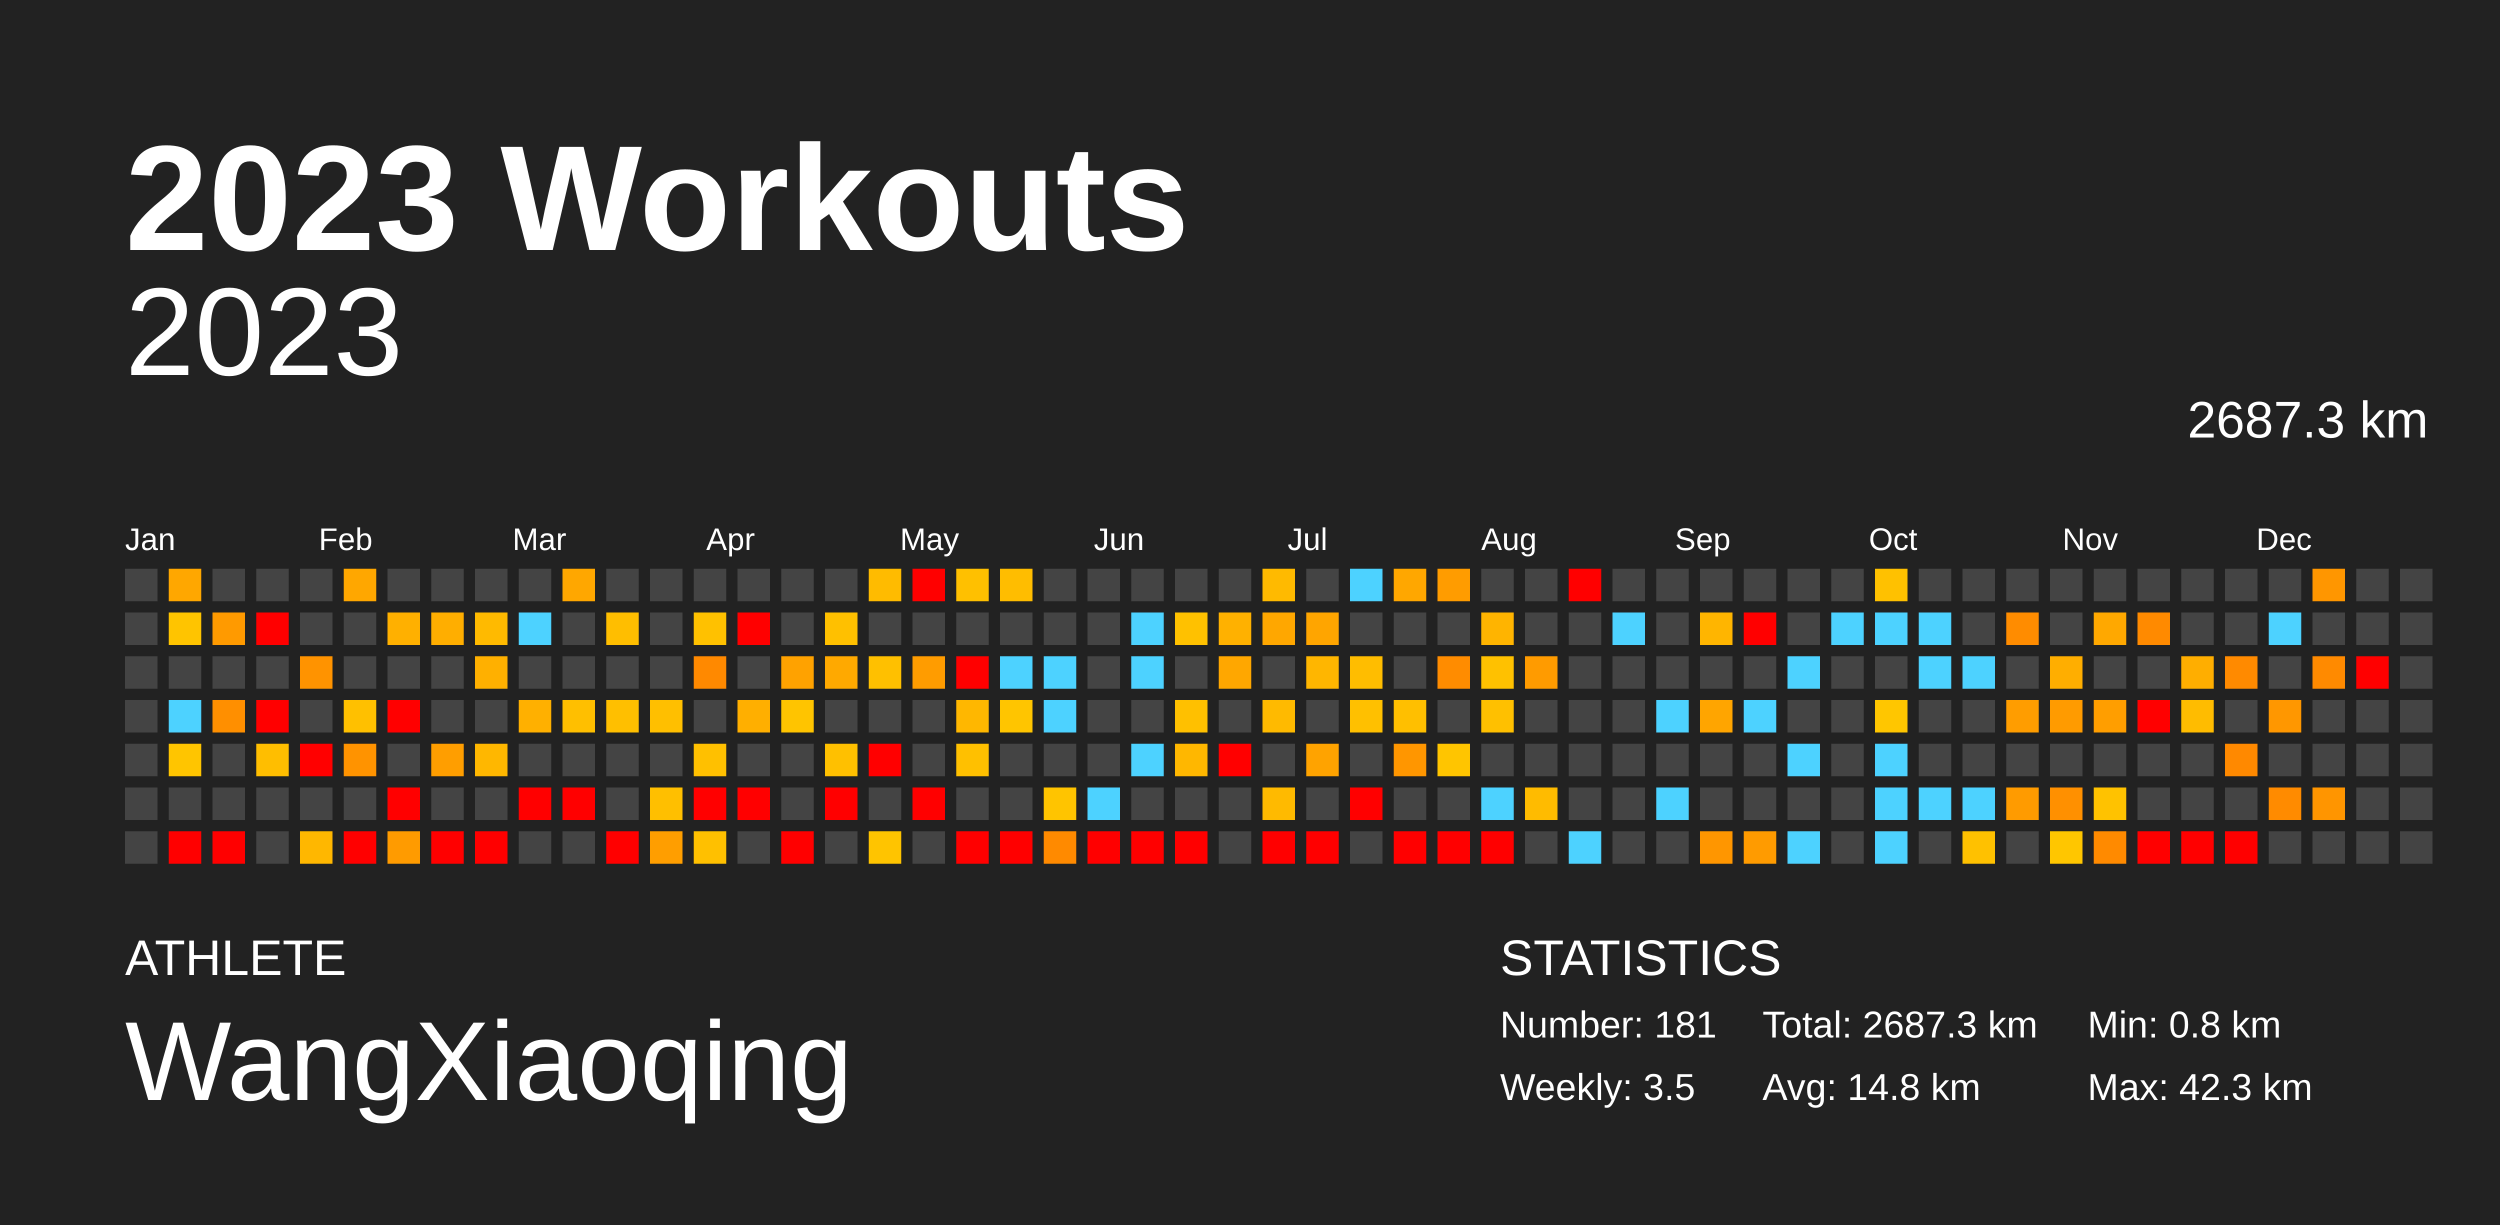
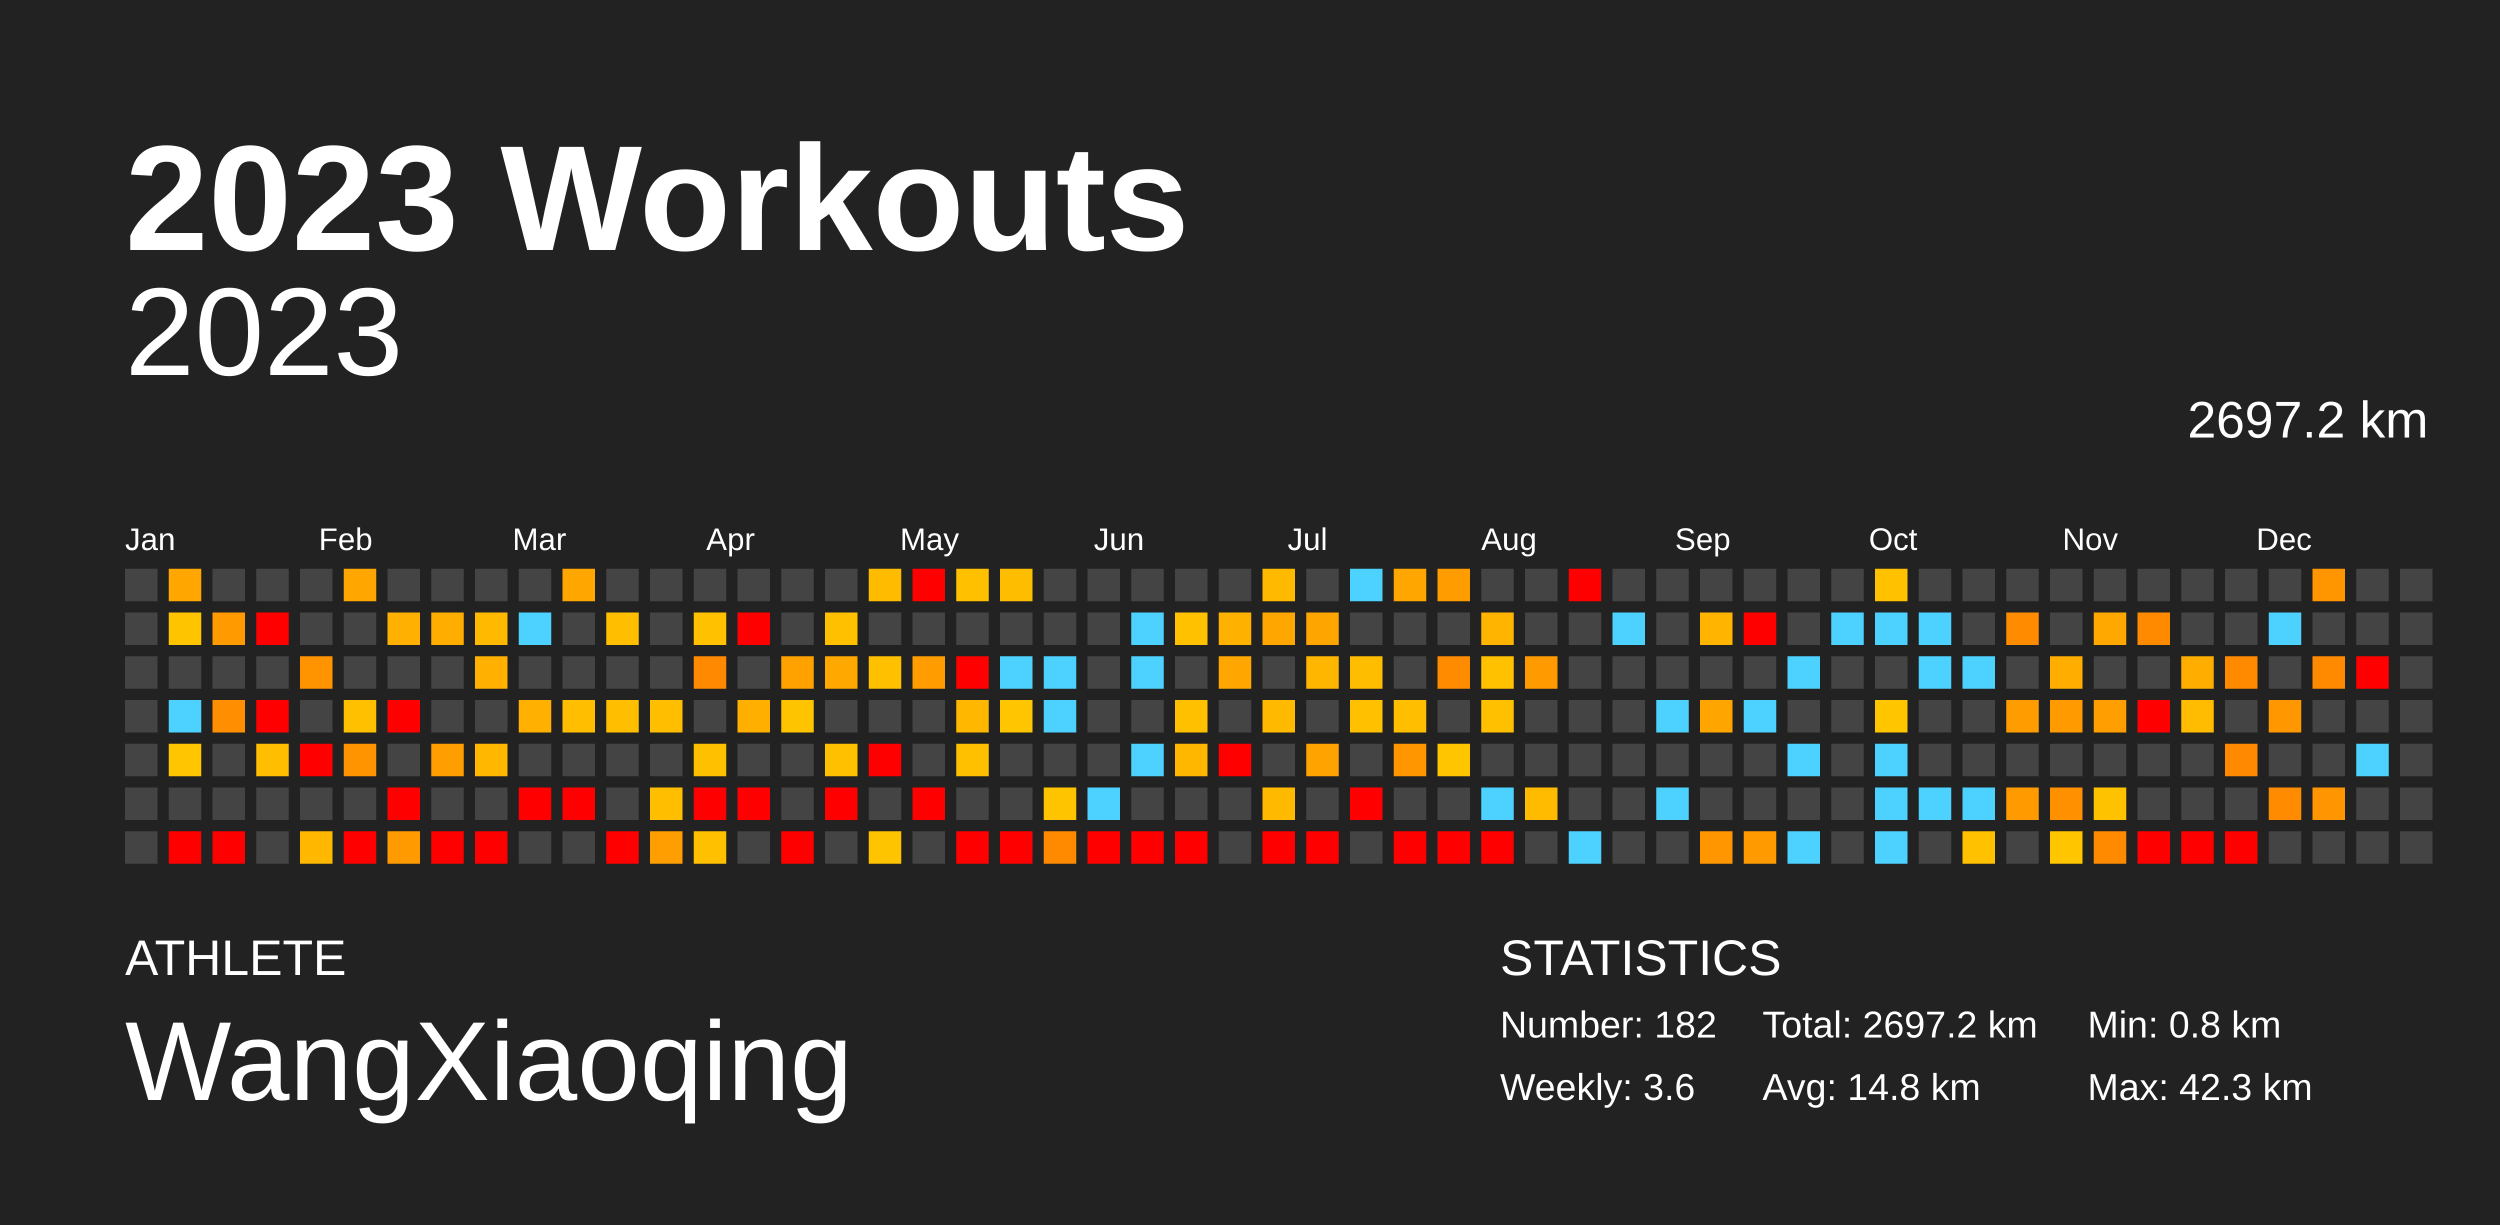
<svg xmlns="http://www.w3.org/2000/svg" baseProfile="full" height="98mm" version="1.1" viewBox="0,0,200,98" width="200mm">
  <defs />
  <rect fill="#222222" height="98" width="200" x="0" y="0" />
  <text fill="#FFFFFF" style="font-size:12px; font-family:Arial; font-weight:bold;" x="10" y="20">2023 Workouts</text>
  <text fill="#FFFFFF" style="font-size:4px; font-family:Arial" x="10" y="78">ATHLETE</text>
  <text fill="#FFFFFF" style="font-size:9px; font-family:Arial" x="10" y="88">WangXiaoqing</text>
  <text fill="#FFFFFF" style="font-size:4px; font-family:Arial" x="120" y="78">STATISTICS</text>
-   <text fill="#FFFFFF" style="font-size:3px; font-family:Arial" x="120" y="83">Number: 181</text>
-   <text fill="#FFFFFF" style="font-size:3px; font-family:Arial" x="120" y="88">Weekly: 3.5</text>
-   <text fill="#FFFFFF" style="font-size:3px; font-family:Arial" x="141" y="83">Total: 2687.3 km</text>
+   <text fill="#FFFFFF" style="font-size:3px; font-family:Arial" x="120" y="83">Number: 182</text>
+   <text fill="#FFFFFF" style="font-size:3px; font-family:Arial" x="120" y="88">Weekly: 3.6</text>
+   <text fill="#FFFFFF" style="font-size:3px; font-family:Arial" x="141" y="83">Total: 2697.2 km</text>
  <text fill="#FFFFFF" style="font-size:3px; font-family:Arial" x="141" y="88">Avg: 14.8 km</text>
  <text fill="#FFFFFF" style="font-size:3px; font-family:Arial" x="167" y="83">Min: 0.8 km</text>
  <text fill="#FFFFFF" style="font-size:3px; font-family:Arial" x="167" y="88">Max: 42.3 km</text>
  <text alignment-baseline="hanging" fill="#FFFFFF" style="font-size:10.0px; font-family:Arial;" x="10" y="30">2023</text>
-   <text alignment-baseline="hanging" fill="#FFFFFF" style="font-size:4.125px; font-family:Arial;" x="175" y="35">2687.3 km</text>
+   <text alignment-baseline="hanging" fill="#FFFFFF" style="font-size:4.125px; font-family:Arial;" x="175" y="35">2697.2 km</text>
  <text fill="#FFFFFF" style="font-size:2.5px; font-family:Arial" x="10.0" y="44">Jan</text>
  <text fill="#FFFFFF" style="font-size:2.5px; font-family:Arial" x="25.5" y="44">Feb</text>
  <text fill="#FFFFFF" style="font-size:2.5px; font-family:Arial" x="41.0" y="44">Mar</text>
  <text fill="#FFFFFF" style="font-size:2.5px; font-family:Arial" x="56.5" y="44">Apr</text>
  <text fill="#FFFFFF" style="font-size:2.5px; font-family:Arial" x="72.0" y="44">May</text>
  <text fill="#FFFFFF" style="font-size:2.5px; font-family:Arial" x="87.5" y="44">Jun</text>
  <text fill="#FFFFFF" style="font-size:2.5px; font-family:Arial" x="103.0" y="44">Jul</text>
  <text fill="#FFFFFF" style="font-size:2.5px; font-family:Arial" x="118.5" y="44">Aug</text>
  <text fill="#FFFFFF" style="font-size:2.5px; font-family:Arial" x="134.0" y="44">Sep</text>
  <text fill="#FFFFFF" style="font-size:2.5px; font-family:Arial" x="149.5" y="44">Oct</text>
  <text fill="#FFFFFF" style="font-size:2.5px; font-family:Arial" x="165.0" y="44">Nov</text>
  <text fill="#FFFFFF" style="font-size:2.5px; font-family:Arial" x="180.5" y="44">Dec</text>
  <rect fill="#444444" height="2.6" width="2.6" x="10.0" y="45.5" />
  <rect fill="#444444" height="2.6" width="2.6" x="10.0" y="49.0" />
  <rect fill="#444444" height="2.6" width="2.6" x="10.0" y="52.5" />
  <rect fill="#444444" height="2.6" width="2.6" x="10.0" y="56.0" />
  <rect fill="#444444" height="2.6" width="2.6" x="10.0" y="59.5" />
  <rect fill="#444444" height="2.6" width="2.6" x="10.0" y="63.0" />
  <rect fill="#444444" height="2.6" width="2.6" x="10.0" y="66.5" />
  <rect fill="#ffa700" height="2.6" width="2.6" x="13.5" y="45.5" />
  <rect fill="#ffc400" height="2.6" width="2.6" x="13.5" y="49.0" />
  <rect fill="#444444" height="2.6" width="2.6" x="13.5" y="52.5" />
  <rect fill="#4dd2ff" height="2.6" width="2.6" x="13.5" y="56.0" />
  <rect fill="#ffc500" height="2.6" width="2.6" x="13.5" y="59.5" />
  <rect fill="#444444" height="2.6" width="2.6" x="13.5" y="63.0" />
  <rect fill="red" height="2.6" width="2.6" x="13.5" y="66.5" />
  <rect fill="#444444" height="2.6" width="2.6" x="17.0" y="45.5" />
  <rect fill="#ff9a00" height="2.6" width="2.6" x="17.0" y="49.0" />
  <rect fill="#444444" height="2.6" width="2.6" x="17.0" y="52.5" />
  <rect fill="#ff8f00" height="2.6" width="2.6" x="17.0" y="56.0" />
  <rect fill="#444444" height="2.6" width="2.6" x="17.0" y="59.5" />
  <rect fill="#444444" height="2.6" width="2.6" x="17.0" y="63.0" />
  <rect fill="red" height="2.6" width="2.6" x="17.0" y="66.5" />
  <rect fill="#444444" height="2.6" width="2.6" x="20.5" y="45.5" />
  <rect fill="red" height="2.6" width="2.6" x="20.5" y="49.0" />
  <rect fill="#444444" height="2.6" width="2.6" x="20.5" y="52.5" />
  <rect fill="red" height="2.6" width="2.6" x="20.5" y="56.0" />
  <rect fill="#ffbe00" height="2.6" width="2.6" x="20.5" y="59.5" />
  <rect fill="#444444" height="2.6" width="2.6" x="20.5" y="63.0" />
  <rect fill="#444444" height="2.6" width="2.6" x="20.5" y="66.5" />
  <rect fill="#444444" height="2.6" width="2.6" x="24.0" y="45.5" />
  <rect fill="#444444" height="2.6" width="2.6" x="24.0" y="49.0" />
  <rect fill="#ff9300" height="2.6" width="2.6" x="24.0" y="52.5" />
  <rect fill="#444444" height="2.6" width="2.6" x="24.0" y="56.0" />
  <rect fill="red" height="2.6" width="2.6" x="24.0" y="59.5" />
  <rect fill="#444444" height="2.6" width="2.6" x="24.0" y="63.0" />
  <rect fill="#ffb700" height="2.6" width="2.6" x="24.0" y="66.5" />
  <rect fill="#ffa700" height="2.6" width="2.6" x="27.5" y="45.5" />
  <rect fill="#444444" height="2.6" width="2.6" x="27.5" y="49.0" />
  <rect fill="#444444" height="2.6" width="2.6" x="27.5" y="52.5" />
  <rect fill="#ffc000" height="2.6" width="2.6" x="27.5" y="56.0" />
  <rect fill="#ff9300" height="2.6" width="2.6" x="27.5" y="59.5" />
  <rect fill="#444444" height="2.6" width="2.6" x="27.5" y="63.0" />
  <rect fill="red" height="2.6" width="2.6" x="27.5" y="66.5" />
  <rect fill="#444444" height="2.6" width="2.6" x="31.0" y="45.5" />
  <rect fill="#ffb000" height="2.6" width="2.6" x="31.0" y="49.0" />
  <rect fill="#444444" height="2.6" width="2.6" x="31.0" y="52.5" />
  <rect fill="red" height="2.6" width="2.6" x="31.0" y="56.0" />
  <rect fill="#444444" height="2.6" width="2.6" x="31.0" y="59.5" />
  <rect fill="red" height="2.6" width="2.6" x="31.0" y="63.0" />
  <rect fill="#ff9b00" height="2.6" width="2.6" x="31.0" y="66.5" />
  <rect fill="#444444" height="2.6" width="2.6" x="34.5" y="45.5" />
  <rect fill="#ffae00" height="2.6" width="2.6" x="34.5" y="49.0" />
  <rect fill="#444444" height="2.6" width="2.6" x="34.5" y="52.5" />
  <rect fill="#444444" height="2.6" width="2.6" x="34.5" y="56.0" />
  <rect fill="#ff9e00" height="2.6" width="2.6" x="34.5" y="59.5" />
  <rect fill="#444444" height="2.6" width="2.6" x="34.5" y="63.0" />
  <rect fill="red" height="2.6" width="2.6" x="34.5" y="66.5" />
  <rect fill="#444444" height="2.6" width="2.6" x="38.0" y="45.5" />
  <rect fill="#ffba00" height="2.6" width="2.6" x="38.0" y="49.0" />
  <rect fill="#ffb000" height="2.6" width="2.6" x="38.0" y="52.5" />
  <rect fill="#444444" height="2.6" width="2.6" x="38.0" y="56.0" />
  <rect fill="#ffb700" height="2.6" width="2.6" x="38.0" y="59.5" />
  <rect fill="#444444" height="2.6" width="2.6" x="38.0" y="63.0" />
  <rect fill="red" height="2.6" width="2.6" x="38.0" y="66.5" />
  <rect fill="#444444" height="2.6" width="2.6" x="41.5" y="45.5" />
  <rect fill="#4dd2ff" height="2.6" width="2.6" x="41.5" y="49.0" />
  <rect fill="#444444" height="2.6" width="2.6" x="41.5" y="52.5" />
  <rect fill="#ffb000" height="2.6" width="2.6" x="41.5" y="56.0" />
  <rect fill="#444444" height="2.6" width="2.6" x="41.5" y="59.5" />
  <rect fill="red" height="2.6" width="2.6" x="41.5" y="63.0" />
  <rect fill="#444444" height="2.6" width="2.6" x="41.5" y="66.5" />
  <rect fill="#ffa700" height="2.6" width="2.6" x="45.0" y="45.5" />
  <rect fill="#444444" height="2.6" width="2.6" x="45.0" y="49.0" />
  <rect fill="#444444" height="2.6" width="2.6" x="45.0" y="52.5" />
  <rect fill="#ffbf00" height="2.6" width="2.6" x="45.0" y="56.0" />
  <rect fill="#444444" height="2.6" width="2.6" x="45.0" y="59.5" />
  <rect fill="red" height="2.6" width="2.6" x="45.0" y="63.0" />
  <rect fill="#444444" height="2.6" width="2.6" x="45.0" y="66.5" />
  <rect fill="#444444" height="2.6" width="2.6" x="48.5" y="45.5" />
  <rect fill="#ffbe00" height="2.6" width="2.6" x="48.5" y="49.0" />
  <rect fill="#444444" height="2.6" width="2.6" x="48.5" y="52.5" />
  <rect fill="#ffbf00" height="2.6" width="2.6" x="48.5" y="56.0" />
  <rect fill="#444444" height="2.6" width="2.6" x="48.5" y="59.5" />
  <rect fill="#444444" height="2.6" width="2.6" x="48.5" y="63.0" />
  <rect fill="red" height="2.6" width="2.6" x="48.5" y="66.5" />
  <rect fill="#444444" height="2.6" width="2.6" x="52.0" y="45.5" />
  <rect fill="#444444" height="2.6" width="2.6" x="52.0" y="49.0" />
  <rect fill="#444444" height="2.6" width="2.6" x="52.0" y="52.5" />
  <rect fill="#ffbf00" height="2.6" width="2.6" x="52.0" y="56.0" />
  <rect fill="#444444" height="2.6" width="2.6" x="52.0" y="59.5" />
  <rect fill="#ffbf00" height="2.6" width="2.6" x="52.0" y="63.0" />
  <rect fill="#ff9e00" height="2.6" width="2.6" x="52.0" y="66.5" />
  <rect fill="#444444" height="2.6" width="2.6" x="55.5" y="45.5" />
  <rect fill="#ffc100" height="2.6" width="2.6" x="55.5" y="49.0" />
  <rect fill="#ff8900" height="2.6" width="2.6" x="55.5" y="52.5" />
  <rect fill="#444444" height="2.6" width="2.6" x="55.5" y="56.0" />
  <rect fill="#ffc000" height="2.6" width="2.6" x="55.5" y="59.5" />
  <rect fill="red" height="2.6" width="2.6" x="55.5" y="63.0" />
  <rect fill="#ffc000" height="2.6" width="2.6" x="55.5" y="66.5" />
  <rect fill="#444444" height="2.6" width="2.6" x="59.0" y="45.5" />
  <rect fill="red" height="2.6" width="2.6" x="59.0" y="49.0" />
  <rect fill="#444444" height="2.6" width="2.6" x="59.0" y="52.5" />
  <rect fill="#ffaf00" height="2.6" width="2.6" x="59.0" y="56.0" />
  <rect fill="#444444" height="2.6" width="2.6" x="59.0" y="59.5" />
  <rect fill="red" height="2.6" width="2.6" x="59.0" y="63.0" />
  <rect fill="#444444" height="2.6" width="2.6" x="59.0" y="66.5" />
  <rect fill="#444444" height="2.6" width="2.6" x="62.5" y="45.5" />
  <rect fill="#444444" height="2.6" width="2.6" x="62.5" y="49.0" />
  <rect fill="#ffa200" height="2.6" width="2.6" x="62.5" y="52.5" />
  <rect fill="#ffc400" height="2.6" width="2.6" x="62.5" y="56.0" />
  <rect fill="#444444" height="2.6" width="2.6" x="62.5" y="59.5" />
  <rect fill="#444444" height="2.6" width="2.6" x="62.5" y="63.0" />
  <rect fill="red" height="2.6" width="2.6" x="62.5" y="66.5" />
  <rect fill="#444444" height="2.6" width="2.6" x="66.0" y="45.5" />
  <rect fill="#ffc000" height="2.6" width="2.6" x="66.0" y="49.0" />
  <rect fill="#ffa900" height="2.6" width="2.6" x="66.0" y="52.5" />
  <rect fill="#444444" height="2.6" width="2.6" x="66.0" y="56.0" />
  <rect fill="#ffc000" height="2.6" width="2.6" x="66.0" y="59.5" />
  <rect fill="red" height="2.6" width="2.6" x="66.0" y="63.0" />
  <rect fill="#444444" height="2.6" width="2.6" x="66.0" y="66.5" />
  <rect fill="#ffbb00" height="2.6" width="2.6" x="69.5" y="45.5" />
  <rect fill="#444444" height="2.6" width="2.6" x="69.5" y="49.0" />
  <rect fill="#ffc000" height="2.6" width="2.6" x="69.5" y="52.5" />
  <rect fill="#444444" height="2.6" width="2.6" x="69.5" y="56.0" />
  <rect fill="red" height="2.6" width="2.6" x="69.5" y="59.5" />
  <rect fill="#444444" height="2.6" width="2.6" x="69.5" y="63.0" />
  <rect fill="#ffc400" height="2.6" width="2.6" x="69.5" y="66.5" />
  <rect fill="red" height="2.6" width="2.6" x="73.0" y="45.5" />
  <rect fill="#444444" height="2.6" width="2.6" x="73.0" y="49.0" />
  <rect fill="#ff9c00" height="2.6" width="2.6" x="73.0" y="52.5" />
  <rect fill="#444444" height="2.6" width="2.6" x="73.0" y="56.0" />
  <rect fill="#444444" height="2.6" width="2.6" x="73.0" y="59.5" />
  <rect fill="red" height="2.6" width="2.6" x="73.0" y="63.0" />
  <rect fill="#444444" height="2.6" width="2.6" x="73.0" y="66.5" />
  <rect fill="#ffc000" height="2.6" width="2.6" x="76.5" y="45.5" />
  <rect fill="#444444" height="2.6" width="2.6" x="76.5" y="49.0" />
  <rect fill="red" height="2.6" width="2.6" x="76.5" y="52.5" />
  <rect fill="#ffb700" height="2.6" width="2.6" x="76.5" y="56.0" />
  <rect fill="#ffc000" height="2.6" width="2.6" x="76.5" y="59.5" />
  <rect fill="#444444" height="2.6" width="2.6" x="76.5" y="63.0" />
  <rect fill="red" height="2.6" width="2.6" x="76.5" y="66.5" />
  <rect fill="#ffbd00" height="2.6" width="2.6" x="80.0" y="45.5" />
  <rect fill="#444444" height="2.6" width="2.6" x="80.0" y="49.0" />
  <rect fill="#4dd2ff" height="2.6" width="2.6" x="80.0" y="52.5" />
  <rect fill="#ffc500" height="2.6" width="2.6" x="80.0" y="56.0" />
  <rect fill="#444444" height="2.6" width="2.6" x="80.0" y="59.5" />
  <rect fill="#444444" height="2.6" width="2.6" x="80.0" y="63.0" />
  <rect fill="red" height="2.6" width="2.6" x="80.0" y="66.5" />
  <rect fill="#444444" height="2.6" width="2.6" x="83.5" y="45.5" />
  <rect fill="#444444" height="2.6" width="2.6" x="83.5" y="49.0" />
  <rect fill="#4dd2ff" height="2.6" width="2.6" x="83.5" y="52.5" />
  <rect fill="#4dd2ff" height="2.6" width="2.6" x="83.5" y="56.0" />
  <rect fill="#444444" height="2.6" width="2.6" x="83.5" y="59.5" />
  <rect fill="#ffc400" height="2.6" width="2.6" x="83.5" y="63.0" />
  <rect fill="#ff8a00" height="2.6" width="2.6" x="83.5" y="66.5" />
  <rect fill="#444444" height="2.6" width="2.6" x="87.0" y="45.5" />
  <rect fill="#444444" height="2.6" width="2.6" x="87.0" y="49.0" />
  <rect fill="#444444" height="2.6" width="2.6" x="87.0" y="52.5" />
  <rect fill="#444444" height="2.6" width="2.6" x="87.0" y="56.0" />
  <rect fill="#444444" height="2.6" width="2.6" x="87.0" y="59.5" />
  <rect fill="#4dd2ff" height="2.6" width="2.6" x="87.0" y="63.0" />
  <rect fill="red" height="2.6" width="2.6" x="87.0" y="66.5" />
  <rect fill="#444444" height="2.6" width="2.6" x="90.5" y="45.5" />
  <rect fill="#4dd2ff" height="2.6" width="2.6" x="90.5" y="49.0" />
  <rect fill="#4dd2ff" height="2.6" width="2.6" x="90.5" y="52.5" />
  <rect fill="#444444" height="2.6" width="2.6" x="90.5" y="56.0" />
  <rect fill="#4dd2ff" height="2.6" width="2.6" x="90.5" y="59.5" />
  <rect fill="#444444" height="2.6" width="2.6" x="90.5" y="63.0" />
  <rect fill="red" height="2.6" width="2.6" x="90.5" y="66.5" />
  <rect fill="#444444" height="2.6" width="2.6" x="94.0" y="45.5" />
  <rect fill="#ffc100" height="2.6" width="2.6" x="94.0" y="49.0" />
  <rect fill="#444444" height="2.6" width="2.6" x="94.0" y="52.5" />
  <rect fill="#ffc000" height="2.6" width="2.6" x="94.0" y="56.0" />
  <rect fill="#ffb700" height="2.6" width="2.6" x="94.0" y="59.5" />
  <rect fill="#444444" height="2.6" width="2.6" x="94.0" y="63.0" />
  <rect fill="red" height="2.6" width="2.6" x="94.0" y="66.5" />
  <rect fill="#444444" height="2.6" width="2.6" x="97.5" y="45.5" />
  <rect fill="#ffb100" height="2.6" width="2.6" x="97.5" y="49.0" />
  <rect fill="#ffa700" height="2.6" width="2.6" x="97.5" y="52.5" />
  <rect fill="#444444" height="2.6" width="2.6" x="97.5" y="56.0" />
  <rect fill="red" height="2.6" width="2.6" x="97.5" y="59.5" />
  <rect fill="#444444" height="2.6" width="2.6" x="97.5" y="63.0" />
  <rect fill="#444444" height="2.6" width="2.6" x="97.5" y="66.5" />
  <rect fill="#ffba00" height="2.6" width="2.6" x="101.0" y="45.5" />
  <rect fill="#ffa700" height="2.6" width="2.6" x="101.0" y="49.0" />
  <rect fill="#444444" height="2.6" width="2.6" x="101.0" y="52.5" />
  <rect fill="#ffba00" height="2.6" width="2.6" x="101.0" y="56.0" />
  <rect fill="#444444" height="2.6" width="2.6" x="101.0" y="59.5" />
  <rect fill="#ffba00" height="2.6" width="2.6" x="101.0" y="63.0" />
  <rect fill="red" height="2.6" width="2.6" x="101.0" y="66.5" />
  <rect fill="#444444" height="2.6" width="2.6" x="104.5" y="45.5" />
  <rect fill="#ffa500" height="2.6" width="2.6" x="104.5" y="49.0" />
  <rect fill="#ffb600" height="2.6" width="2.6" x="104.5" y="52.5" />
  <rect fill="#444444" height="2.6" width="2.6" x="104.5" y="56.0" />
  <rect fill="#ffa300" height="2.6" width="2.6" x="104.5" y="59.5" />
  <rect fill="#444444" height="2.6" width="2.6" x="104.5" y="63.0" />
  <rect fill="red" height="2.6" width="2.6" x="104.5" y="66.5" />
  <rect fill="#4dd2ff" height="2.6" width="2.6" x="108.0" y="45.5" />
  <rect fill="#444444" height="2.6" width="2.6" x="108.0" y="49.0" />
  <rect fill="#ffbd00" height="2.6" width="2.6" x="108.0" y="52.5" />
  <rect fill="#ffc000" height="2.6" width="2.6" x="108.0" y="56.0" />
  <rect fill="#444444" height="2.6" width="2.6" x="108.0" y="59.5" />
  <rect fill="red" height="2.6" width="2.6" x="108.0" y="63.0" />
  <rect fill="#444444" height="2.6" width="2.6" x="108.0" y="66.5" />
  <rect fill="#ffa700" height="2.6" width="2.6" x="111.5" y="45.5" />
  <rect fill="#444444" height="2.6" width="2.6" x="111.5" y="49.0" />
  <rect fill="#444444" height="2.6" width="2.6" x="111.5" y="52.5" />
  <rect fill="#ffbf00" height="2.6" width="2.6" x="111.5" y="56.0" />
  <rect fill="#ff9600" height="2.6" width="2.6" x="111.5" y="59.5" />
  <rect fill="#444444" height="2.6" width="2.6" x="111.5" y="63.0" />
  <rect fill="red" height="2.6" width="2.6" x="111.5" y="66.5" />
  <rect fill="#ff9c00" height="2.6" width="2.6" x="115.0" y="45.5" />
  <rect fill="#444444" height="2.6" width="2.6" x="115.0" y="49.0" />
  <rect fill="#ff8c00" height="2.6" width="2.6" x="115.0" y="52.5" />
  <rect fill="#444444" height="2.6" width="2.6" x="115.0" y="56.0" />
  <rect fill="#ffc500" height="2.6" width="2.6" x="115.0" y="59.5" />
  <rect fill="#444444" height="2.6" width="2.6" x="115.0" y="63.0" />
  <rect fill="red" height="2.6" width="2.6" x="115.0" y="66.5" />
  <rect fill="#444444" height="2.6" width="2.6" x="118.5" y="45.5" />
  <rect fill="#ffb400" height="2.6" width="2.6" x="118.5" y="49.0" />
  <rect fill="#ffc100" height="2.6" width="2.6" x="118.5" y="52.5" />
  <rect fill="#ffc000" height="2.6" width="2.6" x="118.5" y="56.0" />
  <rect fill="#444444" height="2.6" width="2.6" x="118.5" y="59.5" />
  <rect fill="#4dd2ff" height="2.6" width="2.6" x="118.5" y="63.0" />
  <rect fill="red" height="2.6" width="2.6" x="118.5" y="66.5" />
  <rect fill="#444444" height="2.6" width="2.6" x="122.0" y="45.5" />
  <rect fill="#444444" height="2.6" width="2.6" x="122.0" y="49.0" />
  <rect fill="#ff9b00" height="2.6" width="2.6" x="122.0" y="52.5" />
  <rect fill="#444444" height="2.6" width="2.6" x="122.0" y="56.0" />
  <rect fill="#444444" height="2.6" width="2.6" x="122.0" y="59.5" />
  <rect fill="#ffbb00" height="2.6" width="2.6" x="122.0" y="63.0" />
  <rect fill="#444444" height="2.6" width="2.6" x="122.0" y="66.5" />
  <rect fill="red" height="2.6" width="2.6" x="125.5" y="45.5" />
  <rect fill="#444444" height="2.6" width="2.6" x="125.5" y="49.0" />
  <rect fill="#444444" height="2.6" width="2.6" x="125.5" y="52.5" />
  <rect fill="#444444" height="2.6" width="2.6" x="125.5" y="56.0" />
  <rect fill="#444444" height="2.6" width="2.6" x="125.5" y="59.5" />
  <rect fill="#444444" height="2.6" width="2.6" x="125.5" y="63.0" />
  <rect fill="#4dd2ff" height="2.6" width="2.6" x="125.5" y="66.5" />
  <rect fill="#444444" height="2.6" width="2.6" x="129.0" y="45.5" />
  <rect fill="#4dd2ff" height="2.6" width="2.6" x="129.0" y="49.0" />
  <rect fill="#444444" height="2.6" width="2.6" x="129.0" y="52.5" />
  <rect fill="#444444" height="2.6" width="2.6" x="129.0" y="56.0" />
  <rect fill="#444444" height="2.6" width="2.6" x="129.0" y="59.5" />
  <rect fill="#444444" height="2.6" width="2.6" x="129.0" y="63.0" />
  <rect fill="#444444" height="2.6" width="2.6" x="129.0" y="66.5" />
  <rect fill="#444444" height="2.6" width="2.6" x="132.5" y="45.5" />
  <rect fill="#444444" height="2.6" width="2.6" x="132.5" y="49.0" />
  <rect fill="#444444" height="2.6" width="2.6" x="132.5" y="52.5" />
  <rect fill="#4dd2ff" height="2.6" width="2.6" x="132.5" y="56.0" />
  <rect fill="#444444" height="2.6" width="2.6" x="132.5" y="59.5" />
  <rect fill="#4dd2ff" height="2.6" width="2.6" x="132.5" y="63.0" />
  <rect fill="#444444" height="2.6" width="2.6" x="132.5" y="66.5" />
  <rect fill="#444444" height="2.6" width="2.6" x="136.0" y="45.5" />
  <rect fill="#ffb500" height="2.6" width="2.6" x="136.0" y="49.0" />
  <rect fill="#444444" height="2.6" width="2.6" x="136.0" y="52.5" />
  <rect fill="#ffa500" height="2.6" width="2.6" x="136.0" y="56.0" />
  <rect fill="#444444" height="2.6" width="2.6" x="136.0" y="59.5" />
  <rect fill="#444444" height="2.6" width="2.6" x="136.0" y="63.0" />
  <rect fill="#ff9600" height="2.6" width="2.6" x="136.0" y="66.5" />
  <rect fill="#444444" height="2.6" width="2.6" x="139.5" y="45.5" />
  <rect fill="red" height="2.6" width="2.6" x="139.5" y="49.0" />
  <rect fill="#444444" height="2.6" width="2.6" x="139.5" y="52.5" />
  <rect fill="#4dd2ff" height="2.6" width="2.6" x="139.5" y="56.0" />
  <rect fill="#444444" height="2.6" width="2.6" x="139.5" y="59.5" />
  <rect fill="#444444" height="2.6" width="2.6" x="139.5" y="63.0" />
  <rect fill="#ff9b00" height="2.6" width="2.6" x="139.5" y="66.5" />
  <rect fill="#444444" height="2.6" width="2.6" x="143.0" y="45.5" />
  <rect fill="#444444" height="2.6" width="2.6" x="143.0" y="49.0" />
  <rect fill="#4dd2ff" height="2.6" width="2.6" x="143.0" y="52.5" />
  <rect fill="#444444" height="2.6" width="2.6" x="143.0" y="56.0" />
  <rect fill="#4dd2ff" height="2.6" width="2.6" x="143.0" y="59.5" />
  <rect fill="#444444" height="2.6" width="2.6" x="143.0" y="63.0" />
  <rect fill="#4dd2ff" height="2.6" width="2.6" x="143.0" y="66.5" />
  <rect fill="#444444" height="2.6" width="2.6" x="146.5" y="45.5" />
  <rect fill="#4dd2ff" height="2.6" width="2.6" x="146.5" y="49.0" />
  <rect fill="#444444" height="2.6" width="2.6" x="146.5" y="52.5" />
  <rect fill="#444444" height="2.6" width="2.6" x="146.5" y="56.0" />
  <rect fill="#444444" height="2.6" width="2.6" x="146.5" y="59.5" />
  <rect fill="#444444" height="2.6" width="2.6" x="146.5" y="63.0" />
  <rect fill="#444444" height="2.6" width="2.6" x="146.5" y="66.5" />
  <rect fill="#ffc100" height="2.6" width="2.6" x="150.0" y="45.5" />
  <rect fill="#4dd2ff" height="2.6" width="2.6" x="150.0" y="49.0" />
  <rect fill="#444444" height="2.6" width="2.6" x="150.0" y="52.5" />
  <rect fill="#ffc600" height="2.6" width="2.6" x="150.0" y="56.0" />
  <rect fill="#4dd2ff" height="2.6" width="2.6" x="150.0" y="59.5" />
  <rect fill="#4dd2ff" height="2.6" width="2.6" x="150.0" y="63.0" />
  <rect fill="#4dd2ff" height="2.6" width="2.6" x="150.0" y="66.5" />
  <rect fill="#444444" height="2.6" width="2.6" x="153.5" y="45.5" />
  <rect fill="#4dd2ff" height="2.6" width="2.6" x="153.5" y="49.0" />
  <rect fill="#4dd2ff" height="2.6" width="2.6" x="153.5" y="52.5" />
  <rect fill="#444444" height="2.6" width="2.6" x="153.5" y="56.0" />
  <rect fill="#444444" height="2.6" width="2.6" x="153.5" y="59.5" />
  <rect fill="#4dd2ff" height="2.6" width="2.6" x="153.5" y="63.0" />
  <rect fill="#444444" height="2.6" width="2.6" x="153.5" y="66.5" />
  <rect fill="#444444" height="2.6" width="2.6" x="157.0" y="45.5" />
  <rect fill="#444444" height="2.6" width="2.6" x="157.0" y="49.0" />
  <rect fill="#4dd2ff" height="2.6" width="2.6" x="157.0" y="52.5" />
  <rect fill="#444444" height="2.6" width="2.6" x="157.0" y="56.0" />
  <rect fill="#444444" height="2.6" width="2.6" x="157.0" y="59.5" />
  <rect fill="#4dd2ff" height="2.6" width="2.6" x="157.0" y="63.0" />
  <rect fill="#ffc100" height="2.6" width="2.6" x="157.0" y="66.5" />
  <rect fill="#444444" height="2.6" width="2.6" x="160.5" y="45.5" />
  <rect fill="#ff8c00" height="2.6" width="2.6" x="160.5" y="49.0" />
  <rect fill="#444444" height="2.6" width="2.6" x="160.5" y="52.5" />
  <rect fill="#ff9d00" height="2.6" width="2.6" x="160.5" y="56.0" />
  <rect fill="#444444" height="2.6" width="2.6" x="160.5" y="59.5" />
  <rect fill="#ff9b00" height="2.6" width="2.6" x="160.5" y="63.0" />
  <rect fill="#444444" height="2.6" width="2.6" x="160.5" y="66.5" />
  <rect fill="#444444" height="2.6" width="2.6" x="164.0" y="45.5" />
  <rect fill="#444444" height="2.6" width="2.6" x="164.0" y="49.0" />
  <rect fill="#ffae00" height="2.6" width="2.6" x="164.0" y="52.5" />
  <rect fill="#ff9b00" height="2.6" width="2.6" x="164.0" y="56.0" />
  <rect fill="#444444" height="2.6" width="2.6" x="164.0" y="59.5" />
  <rect fill="#ff9000" height="2.6" width="2.6" x="164.0" y="63.0" />
  <rect fill="#ffc600" height="2.6" width="2.6" x="164.0" y="66.5" />
  <rect fill="#444444" height="2.6" width="2.6" x="167.5" y="45.5" />
  <rect fill="#ffa800" height="2.6" width="2.6" x="167.5" y="49.0" />
  <rect fill="#444444" height="2.6" width="2.6" x="167.5" y="52.5" />
  <rect fill="#ff9e00" height="2.6" width="2.6" x="167.5" y="56.0" />
  <rect fill="#444444" height="2.6" width="2.6" x="167.5" y="59.5" />
  <rect fill="#ffc200" height="2.6" width="2.6" x="167.5" y="63.0" />
  <rect fill="#ff8a00" height="2.6" width="2.6" x="167.5" y="66.5" />
  <rect fill="#444444" height="2.6" width="2.6" x="171.0" y="45.5" />
  <rect fill="#ff8a00" height="2.6" width="2.6" x="171.0" y="49.0" />
  <rect fill="#444444" height="2.6" width="2.6" x="171.0" y="52.5" />
  <rect fill="red" height="2.6" width="2.6" x="171.0" y="56.0" />
  <rect fill="#444444" height="2.6" width="2.6" x="171.0" y="59.5" />
  <rect fill="#444444" height="2.6" width="2.6" x="171.0" y="63.0" />
  <rect fill="red" height="2.6" width="2.6" x="171.0" y="66.5" />
  <rect fill="#444444" height="2.6" width="2.6" x="174.5" y="45.5" />
  <rect fill="#444444" height="2.6" width="2.6" x="174.5" y="49.0" />
  <rect fill="#ffae00" height="2.6" width="2.6" x="174.5" y="52.5" />
  <rect fill="#ffbc00" height="2.6" width="2.6" x="174.5" y="56.0" />
  <rect fill="#444444" height="2.6" width="2.6" x="174.5" y="59.5" />
  <rect fill="#444444" height="2.6" width="2.6" x="174.5" y="63.0" />
  <rect fill="red" height="2.6" width="2.6" x="174.5" y="66.5" />
  <rect fill="#444444" height="2.6" width="2.6" x="178.0" y="45.5" />
  <rect fill="#444444" height="2.6" width="2.6" x="178.0" y="49.0" />
  <rect fill="#ff8a00" height="2.6" width="2.6" x="178.0" y="52.5" />
  <rect fill="#444444" height="2.6" width="2.6" x="178.0" y="56.0" />
  <rect fill="#ff8900" height="2.6" width="2.6" x="178.0" y="59.5" />
  <rect fill="#444444" height="2.6" width="2.6" x="178.0" y="63.0" />
  <rect fill="red" height="2.6" width="2.6" x="178.0" y="66.5" />
  <rect fill="#444444" height="2.6" width="2.6" x="181.5" y="45.5" />
  <rect fill="#4dd2ff" height="2.6" width="2.6" x="181.5" y="49.0" />
  <rect fill="#444444" height="2.6" width="2.6" x="181.5" y="52.5" />
  <rect fill="#ff9700" height="2.6" width="2.6" x="181.5" y="56.0" />
  <rect fill="#444444" height="2.6" width="2.6" x="181.5" y="59.5" />
  <rect fill="#ff8b00" height="2.6" width="2.6" x="181.5" y="63.0" />
  <rect fill="#444444" height="2.6" width="2.6" x="181.5" y="66.5" />
  <rect fill="#ff9600" height="2.6" width="2.6" x="185.0" y="45.5" />
  <rect fill="#444444" height="2.6" width="2.6" x="185.0" y="49.0" />
  <rect fill="#ff8a00" height="2.6" width="2.6" x="185.0" y="52.5" />
  <rect fill="#444444" height="2.6" width="2.6" x="185.0" y="56.0" />
  <rect fill="#444444" height="2.6" width="2.6" x="185.0" y="59.5" />
  <rect fill="#ff9500" height="2.6" width="2.6" x="185.0" y="63.0" />
  <rect fill="#444444" height="2.6" width="2.6" x="185.0" y="66.5" />
  <rect fill="#444444" height="2.6" width="2.6" x="188.5" y="45.5" />
  <rect fill="#444444" height="2.6" width="2.6" x="188.5" y="49.0" />
  <rect fill="red" height="2.6" width="2.6" x="188.5" y="52.5" />
  <rect fill="#444444" height="2.6" width="2.6" x="188.5" y="56.0" />
-   <rect fill="#444444" height="2.6" width="2.6" x="188.5" y="59.5" />
+   <rect fill="#4dd2ff" height="2.6" width="2.6" x="188.5" y="59.5" />
  <rect fill="#444444" height="2.6" width="2.6" x="188.5" y="63.0" />
  <rect fill="#444444" height="2.6" width="2.6" x="188.5" y="66.5" />
  <rect fill="#444444" height="2.6" width="2.6" x="192.0" y="45.5" />
  <rect fill="#444444" height="2.6" width="2.6" x="192.0" y="49.0" />
  <rect fill="#444444" height="2.6" width="2.6" x="192.0" y="52.5" />
  <rect fill="#444444" height="2.6" width="2.6" x="192.0" y="56.0" />
  <rect fill="#444444" height="2.6" width="2.6" x="192.0" y="59.5" />
  <rect fill="#444444" height="2.6" width="2.6" x="192.0" y="63.0" />
  <rect fill="#444444" height="2.6" width="2.6" x="192.0" y="66.5" />
</svg>
